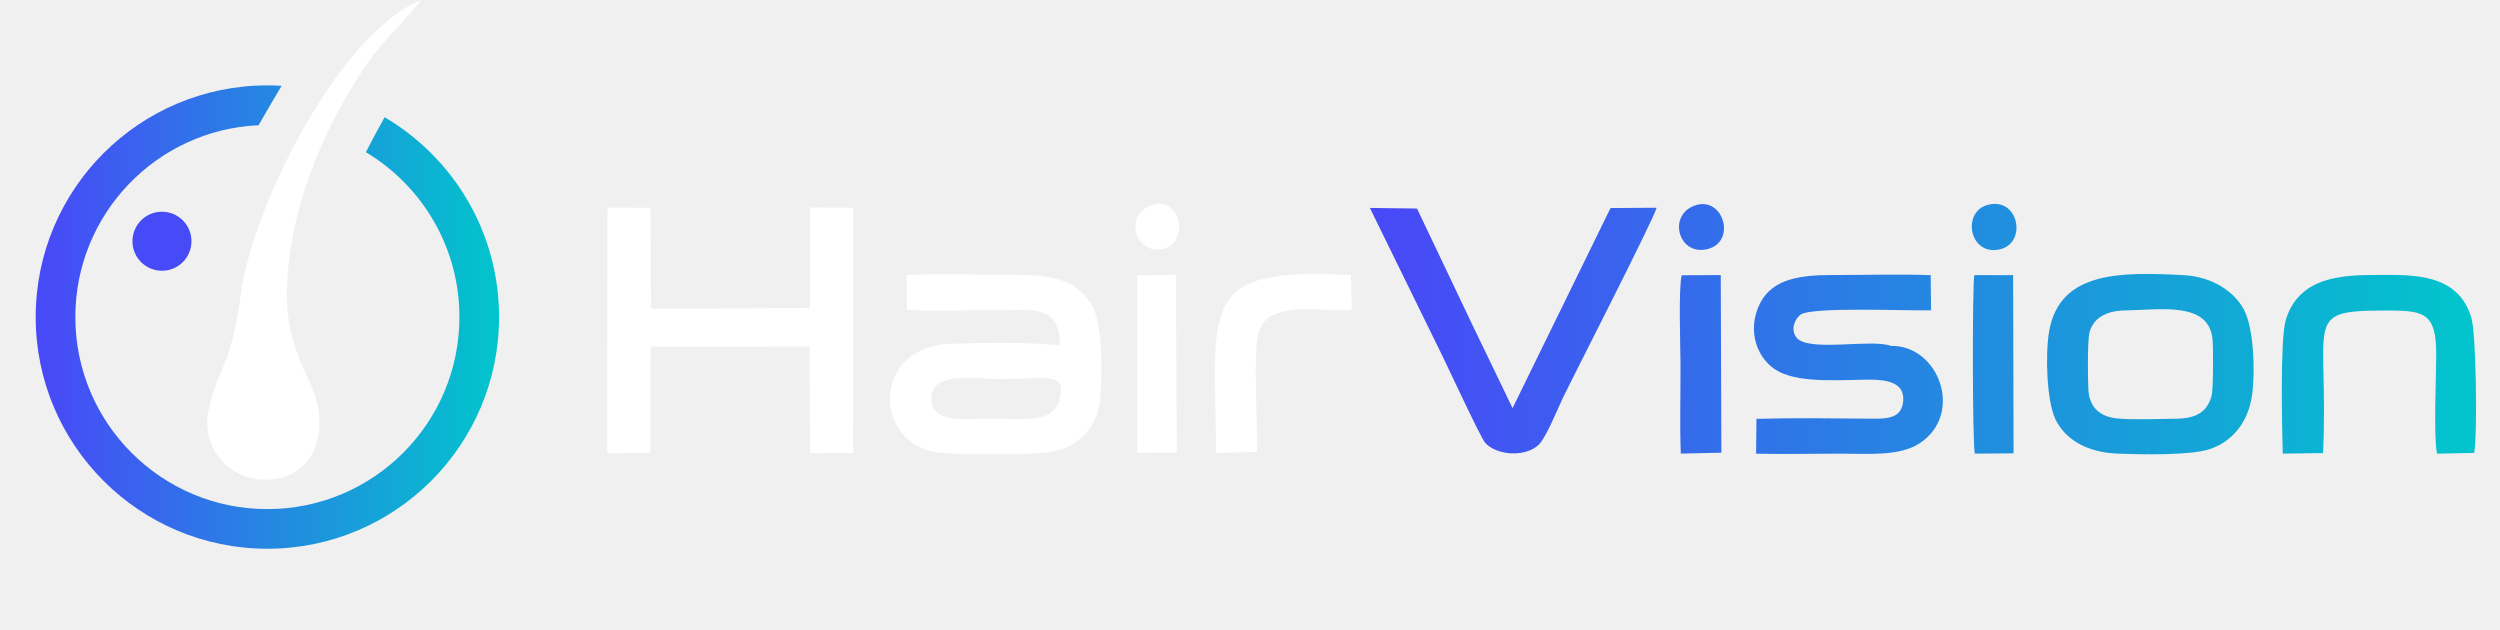
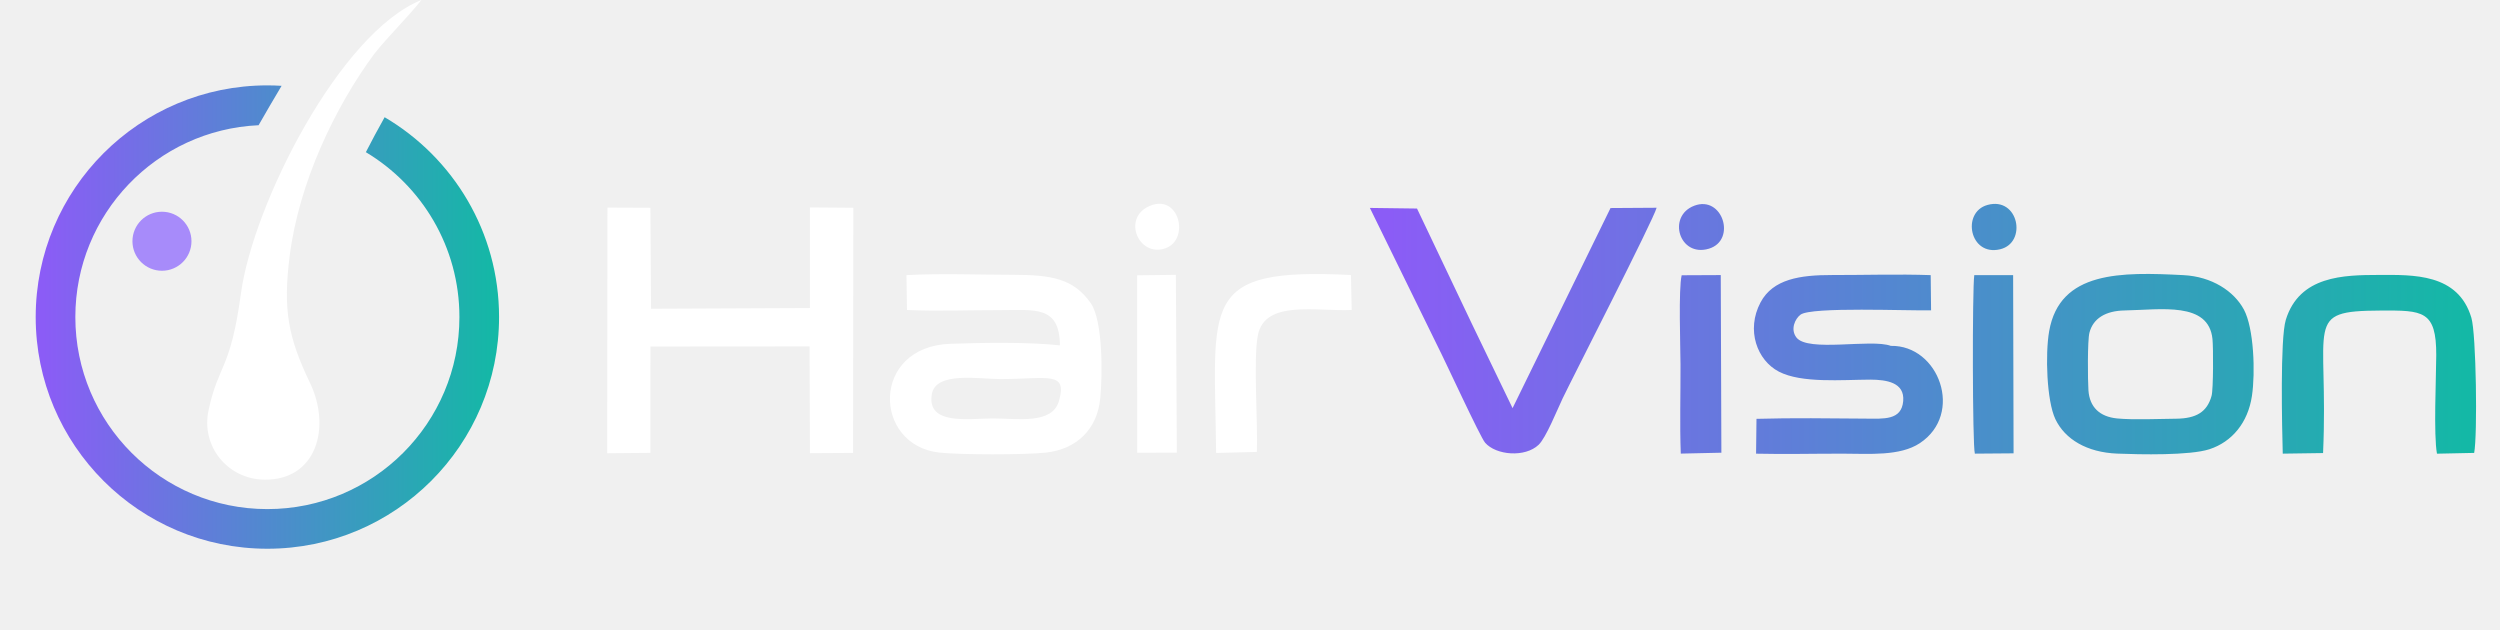
<svg xmlns="http://www.w3.org/2000/svg" xml:space="preserve" width="270px" height="68px" version="1.1" style="shape-rendering:geometricPrecision; text-rendering:geometricPrecision; image-rendering:optimizeQuality; fill-rule:evenodd; clip-rule:evenodd" viewBox="0 0 277148 69929">
  <defs>
    <style type="text/css">
   
    .fil3 {fill:none}
    .fil0 {fill:#FFFFFF}
-     .fil2 {fill:#474AF7}
+     .fil2 {fill:#A78BFA}
    .fil1 {fill:url(#id0)}
   
  </style>
    <linearGradient id="id0" gradientUnits="objectBoundingBox" x1="1.837%" y1="0%" x2="98.829%" y2="0%">
-       <stop offset="0" style="stop-opacity:1; stop-color:#4849F7" />
-       <stop offset="1" style="stop-opacity:1; stop-color:#02C4CC" />
+       <stop offset="0" style="stop-opacity:1; stop-color:#8B5CF6" />
+       <stop offset="1" style="stop-opacity:1; stop-color:#14B8A6" />
    </linearGradient>
  </defs>
  <g id="Layer_x0020_1">
    <path class="fil0" d="M46547 0c-9049,3623 -18685,22656 -20041,32583 -1180,8637 -2477,7762 -3597,12968 -869,4036 2138,7659 6168,7722 5823,94 7472,-5795 5094,-10751 -2445,-5099 -2996,-8143 -2263,-14027 1024,-8230 5077,-16655 9398,-22504 1477,-1881 3765,-4110 5241,-5991z" />
    <g id="_33469638304">
      <path class="fil0" d="M127457 22863c-3169,1329 -1230,5784 1742,4705 2713,-984 1526,-6075 -1742,-4705zm-1411 27422c1468,-4 2935,-9 4402,-14 -36,-6582 -71,-13164 -107,-19746 -1435,18 -2870,35 -4305,52 3,6570 7,13139 10,19708zm13292 -93c122,-3212 -416,-10382 117,-12990 801,-3927 6470,-2592 10413,-2776 -27,-1294 -55,-2588 -83,-3882 -16946,-849 -15145,3038 -14974,19764 1509,-38 3018,-77 4527,-116zm-34042 -12009c-8868,310 -8609,11269 -1226,12082 2310,254 9531,258 11837,3 3440,-382 5693,-2610 6032,-5998 265,-2640 304,-8666 -1053,-10604 -1918,-2739 -4391,-3140 -8632,-3145 -3796,-4 -8008,-172 -11835,34 20,1291 40,2582 60,3873 3324,157 6980,6 10344,15 3825,9 6606,-555 6640,3915 -3401,-385 -8659,-298 -12167,-175zm12058 6363c-760,2608 -4572,1929 -7349,1927 -2557,-2 -7400,825 -6762,-2723 453,-2517 5277,-1648 7580,-1648 5247,0 7516,-939 6531,2444zm-50174 5793c1600,-14 3199,-28 4799,-42 2,-3936 4,-7873 6,-11810 5891,-5 11782,-9 17673,-14 14,3953 28,7905 42,11858 1597,-10 3193,-20 4789,-29 10,-9076 20,-18152 29,-27227 -1607,-12 -3214,-25 -4820,-37 0,3725 -1,7449 -1,11173 -5881,27 -11763,54 -17645,80 -24,-3738 -48,-7477 -72,-11215 -1590,-7 -3180,-14 -4771,-20 -10,9094 -19,18189 -29,27283z" />
      <path class="fil1" d="M245370 43965c-495,1792 -1703,2514 -3932,2538 -1865,20 -4791,145 -6552,-28 -1941,-191 -3063,-1253 -3192,-3123 -76,-1090 -115,-5533 111,-6404 418,-1606 1819,-2428 3901,-2468 4062,-78 9341,-1006 9764,3176 99,976 100,5582 -100,6309zm4484 0c388,-2607 216,-7511 -891,-9577 -1108,-2068 -3576,-3669 -6706,-3830 -6919,-355 -13748,-484 -14925,6221 -447,2546 -276,7741 690,9772 1067,2243 3511,3693 6867,3829 2526,102 8072,223 10247,-488 2486,-813 4272,-2926 4718,-5927zm7899 6354c640,-14540 -2287,-15784 6369,-15828 4709,-23 6220,-27 6201,4977 -10,2486 -305,8840 80,10920l4131 -87c382,-1996 227,-13203 -309,-15007 -1473,-4962 -6492,-4768 -10307,-4758 -3847,11 -8790,75 -10302,4982 -649,2108 -418,11982 -341,14866l4478 -65zm-94541 -14365l-714 -9 781 1422 -1799 27c-172,352 -245,653 -428,1001l-1647 38c802,1556 4733,10110 5283,10739 1214,1390 4426,1669 5940,230 824,-784 2047,-3845 2653,-5121 970,-2045 10102,-19853 10454,-21208l-5120 33 -10879 22224 -4524 -9376zm44251 6209l-979 -447c887,-1360 1430,-1305 2439,-1851 -181,-689 -203,-308 -384,-992 775,-122 471,-182 1209,-459 -2177,-816 -9204,732 -10485,-930 -693,-899 -161,-2076 453,-2535 1205,-903 12019,-410 14501,-486l-43 -3906c-3573,-128 -7364,-5 -10963,-11 -3516,-6 -6554,436 -7935,3040 -1636,3085 -369,6443 2038,7690 2526,1309 7020,899 10149,887zm0 0c1792,8 3837,302 3658,2380 -185,2151 -2138,1967 -4231,1950 -3933,-32 -8063,-90 -12064,25l-45 3869c3176,76 6466,-7 9657,-2 2897,5 6314,299 8527,-1164 4932,-3260 2125,-10913 -3217,-10807 -738,277 -434,337 -1209,459 181,684 203,303 384,992 -1009,546 -1552,491 -2439,1851l979 447zm-20946 -11592c-364,1517 -138,7913 -129,9919 13,3255 -95,6619 30,9889l4509 -100 -69 -19728 -4341 20zm32497 -15c-223,1536 -209,18918 65,19827l4300 -34 -49 -19789 -4316 -4zm-59609 7877l1647 -38c183,-348 256,-649 428,-1001l1799 -27 -781 -1422 714 9 -6089 -12793 -5235 -68 7517 15340zm61071 -15669c-2905,808 -1983,5741 1415,4920 3041,-735 2043,-5882 -1415,-4920zm-32567 86c-3039,1163 -1659,5752 1622,4774 3113,-929 1535,-5981 -1622,-4774z" />
    </g>
    <path class="fil1" d="M29440 9482c531,0 1057,18 1579,50 -852,1441 -1786,3014 -2555,4376 -11326,511 -20352,9854 -20352,21305 0,11780 9549,21329 21328,21329 11780,0 21329,-9549 21329,-21329 0,-7780 -4167,-14587 -10391,-18312 622,-1220 1364,-2595 2085,-3883 7604,4471 12709,12736 12709,22195 0,14211 -11521,25732 -25732,25732 -14211,0 -25731,-11521 -25731,-25732 0,-14211 11520,-25731 25731,-25731z" />
    <circle class="fil2" cx="17732" cy="26793" r="3278" />
    <rect class="fil3" width="277148" height="69930" />
  </g>
</svg>
